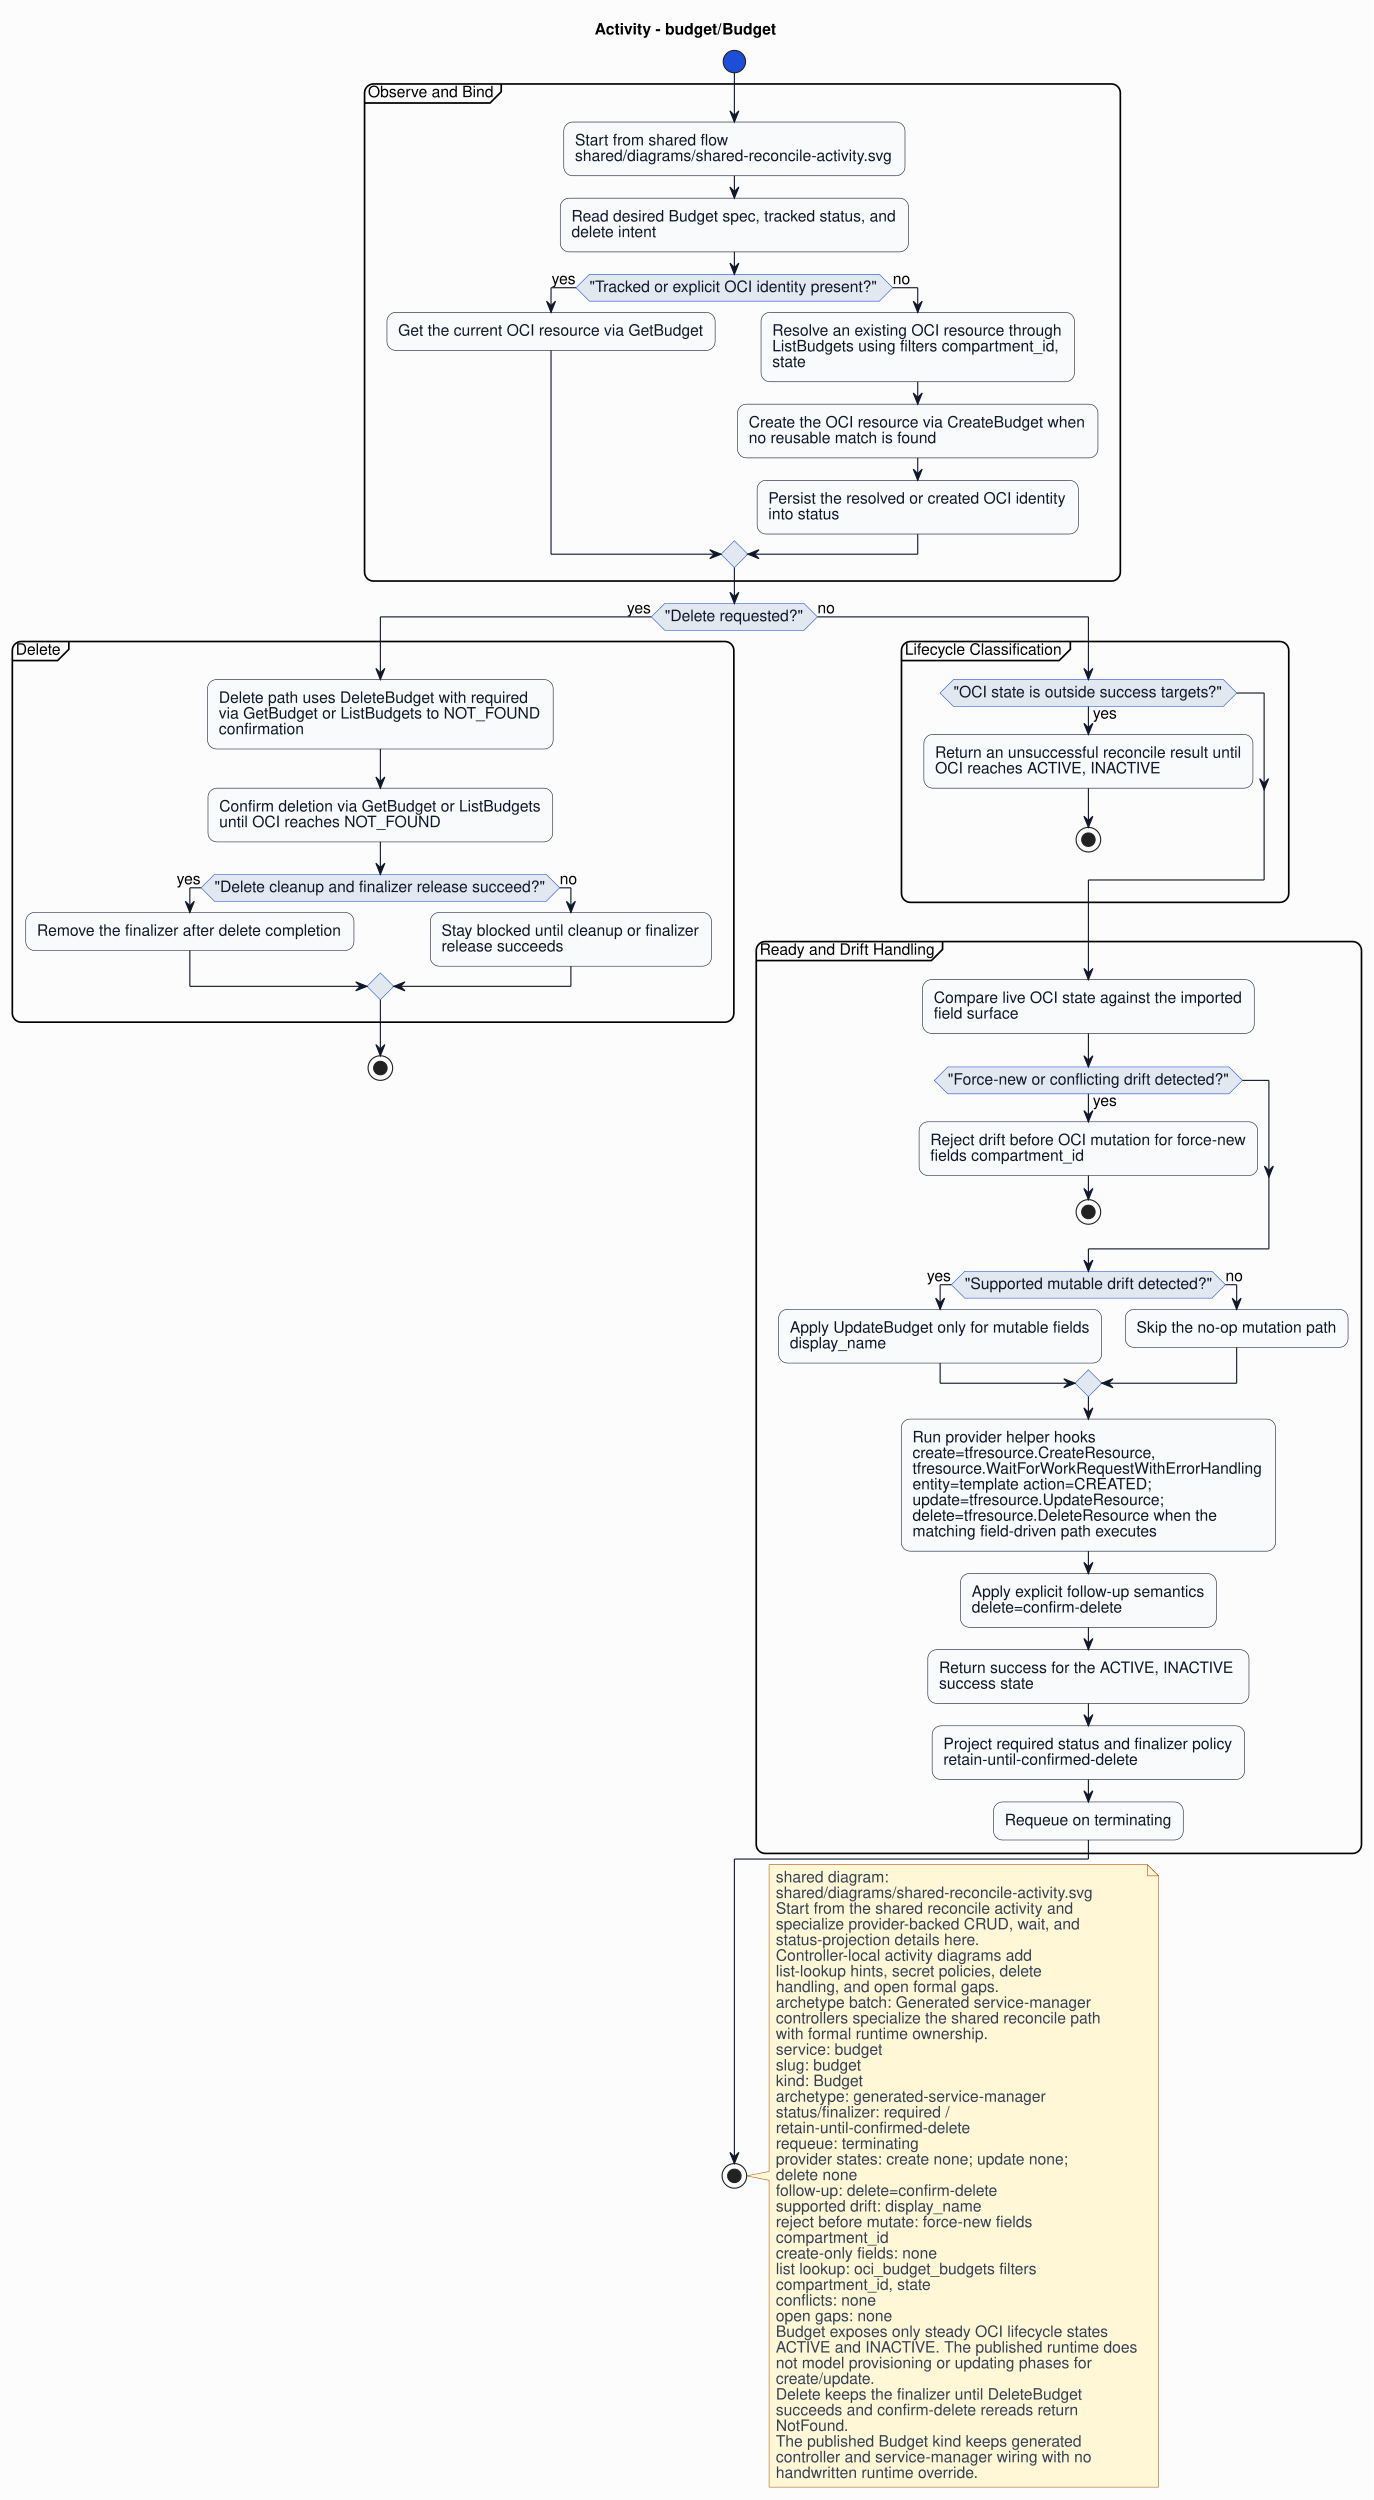
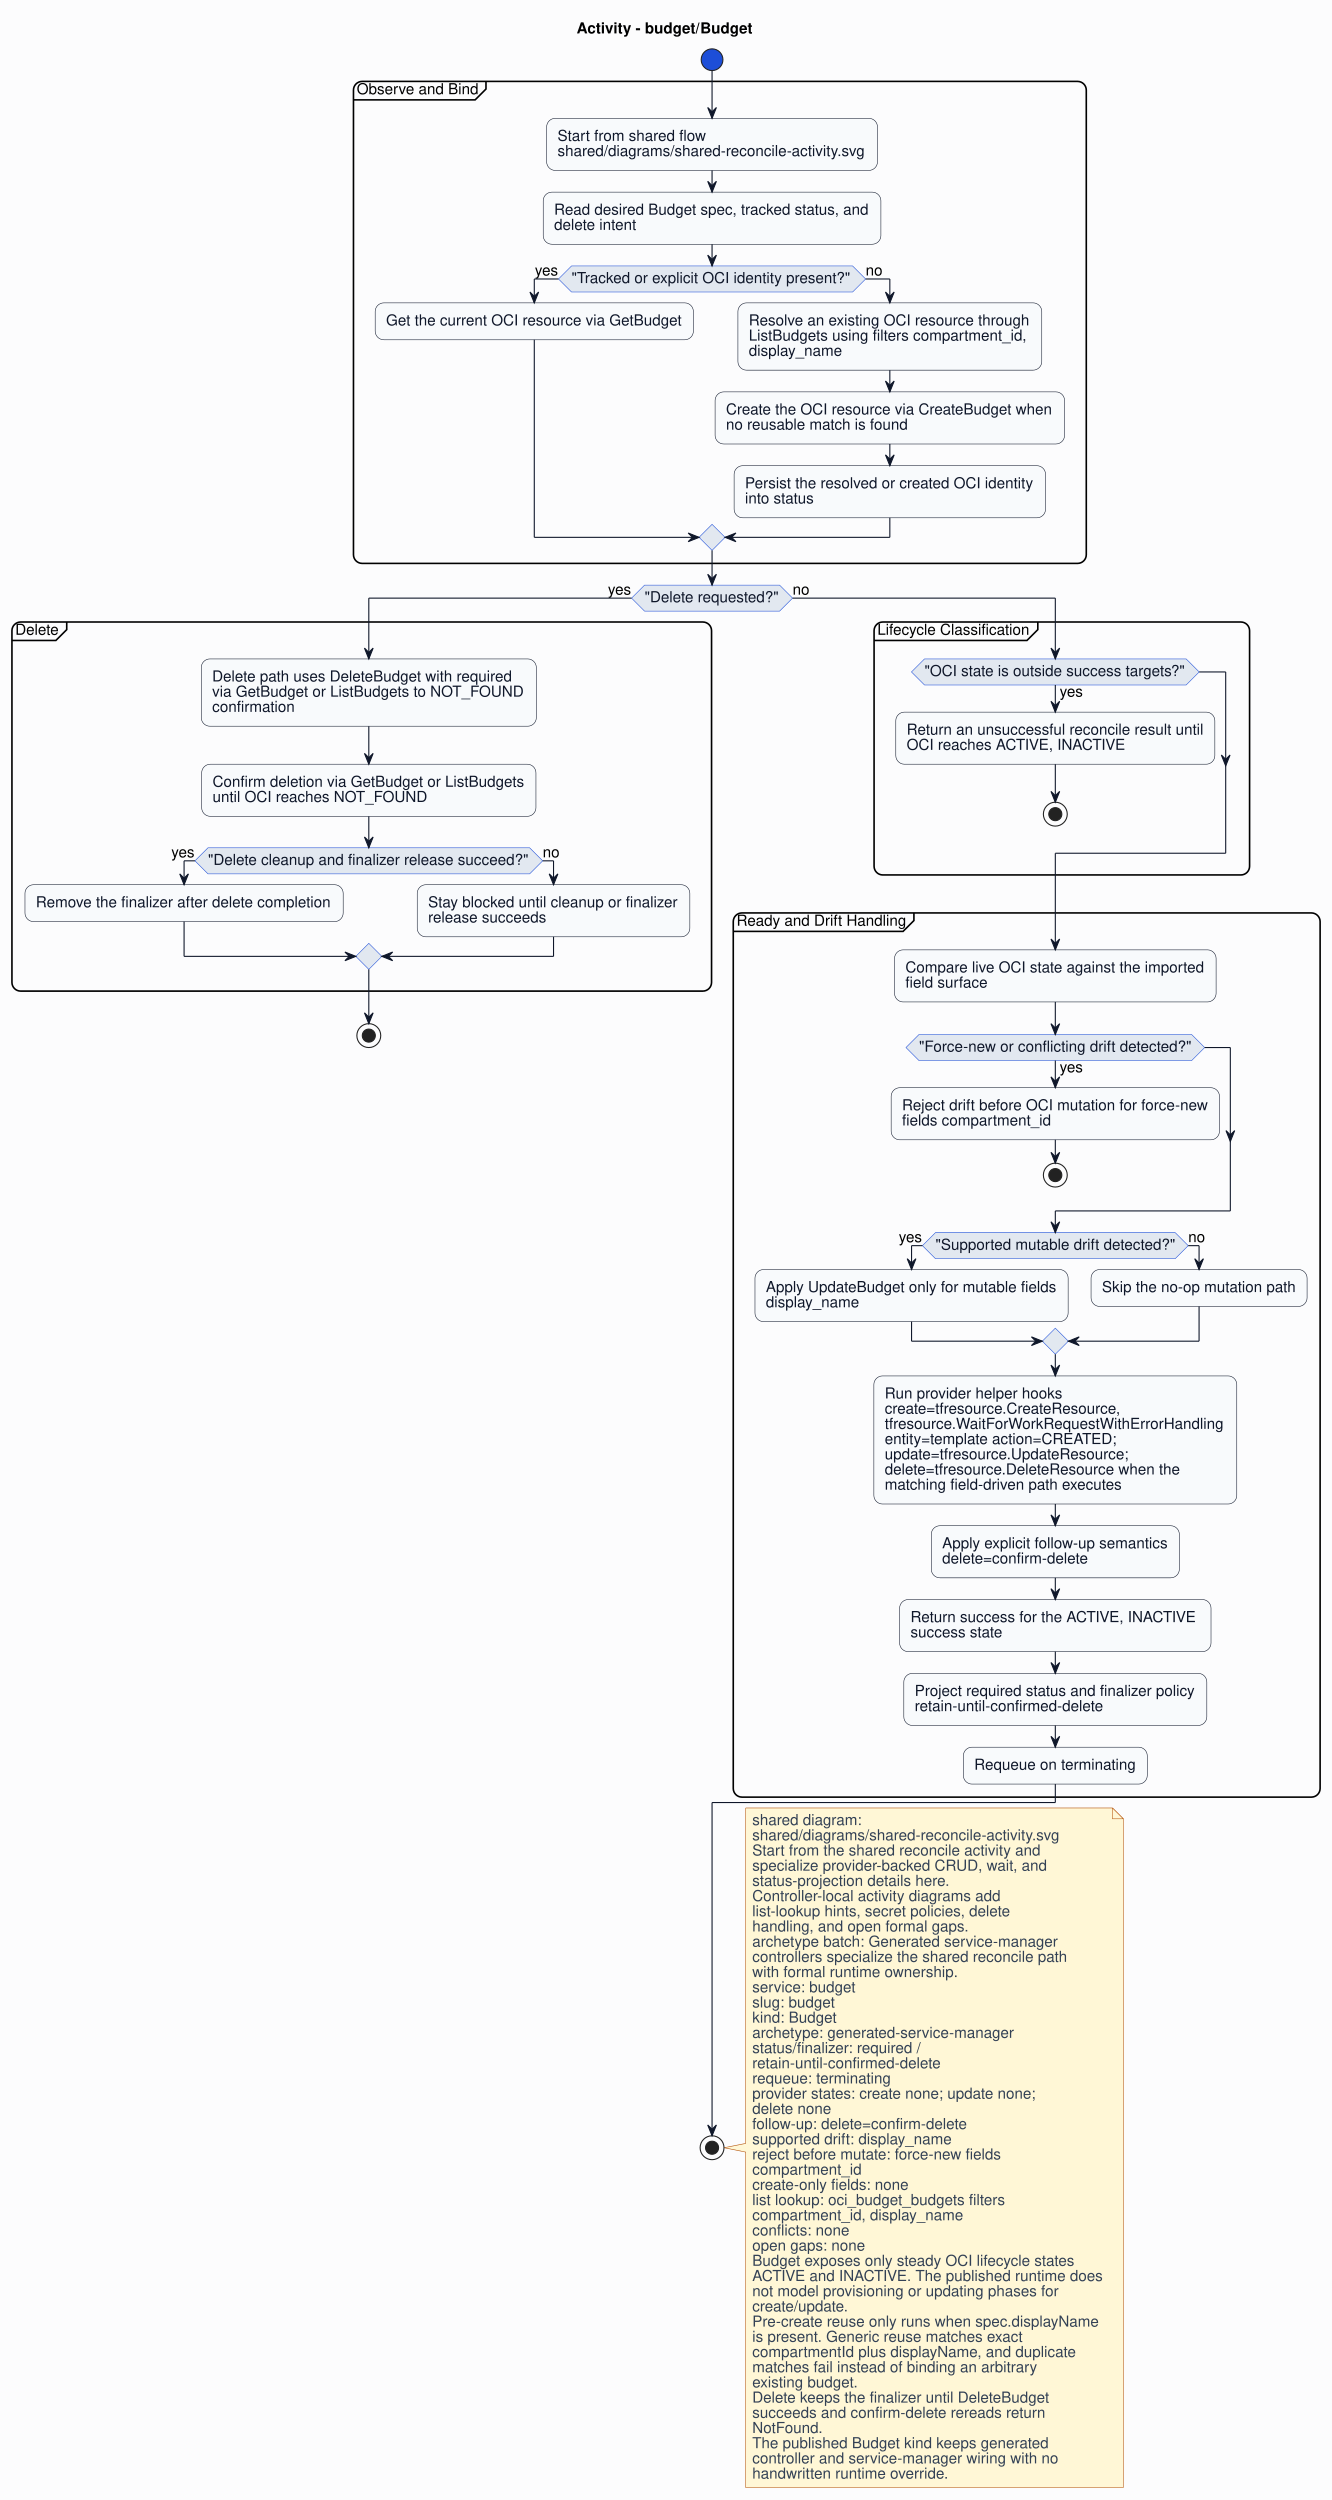
- <svg xmlns="http://www.w3.org/2000/svg" contentStyleType="text/css" data-diagram-type="ACTIVITY" height="2233px" preserveAspectRatio="none" style="width:1227px;height:2233px;background:#FCFCFD;" version="1.1" viewBox="0 0 1227 2233" width="1227px" zoomAndPan="magnify">
+ <svg xmlns="http://www.w3.org/2000/svg" contentStyleType="text/css" data-diagram-type="ACTIVITY" height="2303px" preserveAspectRatio="none" style="width:1227px;height:2303px;background:#FCFCFD;" version="1.1" viewBox="0 0 1227 2303" width="1227px" zoomAndPan="magnify">
  <defs />
  <g>
-     <rect fill="#FCFCFD" height="2233" style="stroke:none;stroke-width:1;" width="1227" x="0" y="0" />
+     <rect fill="#FCFCFD" height="2303" style="stroke:none;stroke-width:1;" width="1227" x="0" y="0" />
    <g class="title" data-source-line="10">
      <text fill="#000000" font-family="Helvetica" font-size="14" font-weight="bold" lengthAdjust="spacing" textLength="161.773" x="531.158" y="30.78">Activity - budget/Budget</text>
    </g>
    <ellipse cx="655.95" cy="55" fill="#1D4ED8" rx="10" ry="10" style="stroke:#222222;stroke-width:1;" />
    <rect fill="none" height="444" rx="8" ry="8" style="stroke:#000000;stroke-width:1.5;" width="675.066" x="325.619" y="75" />
    <path d="M447.687,75 L447.687,82 L437.687,92 L325.619,92" fill="none" style="stroke:#000000;stroke-width:1.5;" />
    <text fill="#000000" font-family="Helvetica" font-size="14" lengthAdjust="spacing" textLength="112.068" x="328.619" y="86.78">Observe and Bind</text>
    <rect fill="#F8FAFC" height="48" rx="8" ry="8" style="stroke:#0F172A;stroke-width:0.5;" width="304.785" x="503.558" y="109" />
    <text fill="#0F172A" font-family="Helvetica" font-size="14" lengthAdjust="spacing" textLength="136.938" x="513.558" y="129.78">Start from shared flow</text>
    <text fill="#0F172A" font-family="Helvetica" font-size="14" lengthAdjust="spacing" textLength="284.785" x="513.558" y="143.78">shared/diagrams/shared-reconcile-activity.svg</text>
    <rect fill="#F8FAFC" height="48" rx="8" ry="8" style="stroke:#0F172A;stroke-width:0.5;" width="311.067" x="500.417" y="177" />
    <text fill="#0F172A" font-family="Helvetica" font-size="14" lengthAdjust="spacing" textLength="291.067" x="510.417" y="197.78">Read desired Budget spec, tracked status, and</text>
    <text fill="#0F172A" font-family="Helvetica" font-size="14" lengthAdjust="spacing" textLength="76.282" x="510.417" y="211.78">delete intent</text>
    <polygon fill="#E2E8F0" points="526.485,245,785.416,245,797.416,257,785.416,269,526.485,269,514.485,257,526.485,245" style="stroke:#1D4ED8;stroke-width:0.5;" />
    <text fill="#0F172A" font-family="Helvetica" font-size="14" lengthAdjust="spacing" textLength="258.932" x="526.485" y="260.78">"Tracked or explicit OCI identity present?"</text>
    <text fill="#000000" font-family="Helvetica" font-size="14" lengthAdjust="spacing" textLength="21.786" x="492.699" y="253.78">yes</text>
    <text fill="#000000" font-family="Helvetica" font-size="14" lengthAdjust="spacing" textLength="15.572" x="797.416" y="253.78">no</text>
    <rect fill="#F8FAFC" height="34" rx="8" ry="8" style="stroke:#0F172A;stroke-width:0.5;" width="293.13" x="345.619" y="279" />
    <text fill="#0F172A" font-family="Helvetica" font-size="14" lengthAdjust="spacing" textLength="273.13" x="355.619" y="299.78">Get the current OCI resource via GetBudget</text>
    <rect fill="#F8FAFC" height="62" rx="8" ry="8" style="stroke:#0F172A;stroke-width:0.5;" width="279.909" x="679.763" y="279" />
    <text fill="#0F172A" font-family="Helvetica" font-size="14" lengthAdjust="spacing" textLength="259.909" x="689.763" y="299.78">Resolve an existing OCI resource through</text>
    <text fill="#0F172A" font-family="Helvetica" font-size="14" lengthAdjust="spacing" textLength="256.013" x="689.763" y="313.78">ListBudgets using filters compartment_id,</text>
-     <text fill="#0F172A" font-family="Helvetica" font-size="14" lengthAdjust="spacing" textLength="30.352" x="689.763" y="327.78">state</text>
+     <text fill="#0F172A" font-family="Helvetica" font-size="14" lengthAdjust="spacing" textLength="86.386" x="689.763" y="327.78">display_name</text>
    <rect fill="#F8FAFC" height="48" rx="8" ry="8" style="stroke:#0F172A;stroke-width:0.5;" width="321.937" x="658.749" y="361" />
    <text fill="#0F172A" font-family="Helvetica" font-size="14" lengthAdjust="spacing" textLength="301.937" x="668.749" y="381.78">Create the OCI resource via CreateBudget when</text>
    <text fill="#0F172A" font-family="Helvetica" font-size="14" lengthAdjust="spacing" textLength="168.102" x="668.749" y="395.78">no reusable match is found</text>
    <rect fill="#F8FAFC" height="48" rx="8" ry="8" style="stroke:#0F172A;stroke-width:0.5;" width="286.896" x="676.269" y="429" />
    <text fill="#0F172A" font-family="Helvetica" font-size="14" lengthAdjust="spacing" textLength="266.896" x="686.269" y="449.78">Persist the resolved or created OCI identity</text>
    <text fill="#0F172A" font-family="Helvetica" font-size="14" lengthAdjust="spacing" textLength="63.813" x="686.269" y="463.78">into status</text>
    <polygon fill="#E2E8F0" points="655.95,483,667.95,495,655.95,507,643.95,495,655.95,483" style="stroke:#1D4ED8;stroke-width:0.5;" />
    <polygon fill="#E2E8F0" points="593.774,539,718.127,539,730.127,551,718.127,563,593.774,563,581.774,551,593.774,539" style="stroke:#1D4ED8;stroke-width:0.5;" />
    <text fill="#0F172A" font-family="Helvetica" font-size="14" lengthAdjust="spacing" textLength="124.353" x="593.774" y="554.78">"Delete requested?"</text>
    <text fill="#000000" font-family="Helvetica" font-size="14" lengthAdjust="spacing" textLength="21.786" x="559.988" y="547.78">yes</text>
    <text fill="#000000" font-family="Helvetica" font-size="14" lengthAdjust="spacing" textLength="15.572" x="730.127" y="547.78">no</text>
    <rect fill="none" height="340" rx="8" ry="8" style="stroke:#000000;stroke-width:1.5;" width="644.481" x="11" y="573" />
    <path d="M61.469,573 L61.469,580 L51.469,590 L11,590" fill="none" style="stroke:#000000;stroke-width:1.5;" />
    <text fill="#000000" font-family="Helvetica" font-size="14" lengthAdjust="spacing" textLength="40.469" x="14" y="584.78">Delete</text>
    <rect fill="#F8FAFC" height="62" rx="8" ry="8" style="stroke:#0F172A;stroke-width:0.5;" width="308.675" x="185.407" y="607" />
    <text fill="#0F172A" font-family="Helvetica" font-size="14" lengthAdjust="spacing" textLength="277.84" x="195.407" y="627.78">Delete path uses DeleteBudget with required</text>
    <text fill="#0F172A" font-family="Helvetica" font-size="14" lengthAdjust="spacing" textLength="288.675" x="195.407" y="641.78">via GetBudget or ListBudgets to NOT_FOUND</text>
    <text fill="#0F172A" font-family="Helvetica" font-size="14" lengthAdjust="spacing" textLength="76.255" x="195.407" y="655.78">confirmation</text>
    <rect fill="#F8FAFC" height="48" rx="8" ry="8" style="stroke:#0F172A;stroke-width:0.5;" width="307.937" x="185.776" y="704" />
    <text fill="#0F172A" font-family="Helvetica" font-size="14" lengthAdjust="spacing" textLength="287.937" x="195.776" y="724.78">Confirm deletion via GetBudget or ListBudgets</text>
    <text fill="#0F172A" font-family="Helvetica" font-size="14" lengthAdjust="spacing" textLength="199.158" x="195.776" y="738.78">until OCI reaches NOT_FOUND</text>
    <polygon fill="#E2E8F0" points="191.572,781,487.916,781,499.916,793,487.916,805,191.572,805,179.572,793,191.572,781" style="stroke:#1D4ED8;stroke-width:0.5;" />
    <text fill="#0F172A" font-family="Helvetica" font-size="14" lengthAdjust="spacing" textLength="296.345" x="191.572" y="796.78">"Delete cleanup and finalizer release succeed?"</text>
    <text fill="#000000" font-family="Helvetica" font-size="14" lengthAdjust="spacing" textLength="21.786" x="157.786" y="789.78">yes</text>
    <text fill="#000000" font-family="Helvetica" font-size="14" lengthAdjust="spacing" textLength="15.572" x="499.916" y="789.78">no</text>
    <rect fill="#F8FAFC" height="34" rx="8" ry="8" style="stroke:#0F172A;stroke-width:0.5;" width="293.144" x="23" y="815" />
    <text fill="#0F172A" font-family="Helvetica" font-size="14" lengthAdjust="spacing" textLength="273.144" x="33" y="835.78">Remove the finalizer after delete completion</text>
    <rect fill="#F8FAFC" height="48" rx="8" ry="8" style="stroke:#0F172A;stroke-width:0.5;" width="251.13" x="384.352" y="815" />
    <text fill="#0F172A" font-family="Helvetica" font-size="14" lengthAdjust="spacing" textLength="231.13" x="394.352" y="835.78">Stay blocked until cleanup or finalizer</text>
    <text fill="#0F172A" font-family="Helvetica" font-size="14" lengthAdjust="spacing" textLength="108.951" x="394.352" y="849.78">release succeeds</text>
    <polygon fill="#E2E8F0" points="339.744,869,351.744,881,339.744,893,327.744,881,339.744,869" style="stroke:#1D4ED8;stroke-width:0.5;" />
    <ellipse cx="339.744" cy="954" fill="none" rx="11" ry="11" style="stroke:#222222;stroke-width:1;" />
    <ellipse cx="339.744" cy="954" fill="#222222" rx="6" ry="6" style="stroke:#222222;stroke-width:1;" />
    <rect fill="none" height="233" rx="8" ry="8" style="stroke:#000000;stroke-width:1.5;" width="345.916" x="805.199" y="573" />
    <path d="M956.033,573 L956.033,580 L946.033,590 L805.199,590" fill="none" style="stroke:#000000;stroke-width:1.5;" />
    <text fill="#000000" font-family="Helvetica" font-size="14" lengthAdjust="spacing" textLength="140.834" x="808.199" y="584.78">Lifecycle Classification</text>
    <rect fill="#F8FAFC" height="48" rx="8" ry="8" style="stroke:#0F172A;stroke-width:0.5;" width="293.916" x="825.199" y="656" />
    <text fill="#0F172A" font-family="Helvetica" font-size="14" lengthAdjust="spacing" textLength="273.916" x="835.199" y="676.78">Return an unsuccessful reconcile result until</text>
    <text fill="#0F172A" font-family="Helvetica" font-size="14" lengthAdjust="spacing" textLength="205.386" x="835.199" y="690.78">OCI reaches ACTIVE, INACTIVE</text>
    <ellipse cx="972.157" cy="750" fill="none" rx="11" ry="11" style="stroke:#222222;stroke-width:1;" />
    <ellipse cx="972.157" cy="750" fill="#222222" rx="6" ry="6" style="stroke:#222222;stroke-width:1;" />
    <polygon fill="#E2E8F0" points="851.636,607,1092.678,607,1104.678,619,1092.678,631,851.636,631,839.636,619,851.636,607" style="stroke:#1D4ED8;stroke-width:0.5;" />
    <text fill="#000000" font-family="Helvetica" font-size="14" lengthAdjust="spacing" textLength="21.786" x="976.157" y="641.78">yes</text>
    <text fill="#0F172A" font-family="Helvetica" font-size="14" lengthAdjust="spacing" textLength="241.042" x="851.636" y="622.78">"OCI state is outside success targets?"</text>
    <rect fill="none" height="814.5" rx="8" ry="8" style="stroke:#000000;stroke-width:1.5;" width="540.606" x="675.481" y="841" />
    <path d="M841.901,841 L841.901,848 L831.901,858 L675.481,858" fill="none" style="stroke:#000000;stroke-width:1.5;" />
    <text fill="#000000" font-family="Helvetica" font-size="14" lengthAdjust="spacing" textLength="156.42" x="678.481" y="852.78">Ready and Drift Handling</text>
    <rect fill="#F8FAFC" height="48" rx="8" ry="8" style="stroke:#0F172A;stroke-width:0.5;" width="296.24" x="824.037" y="875" />
    <text fill="#0F172A" font-family="Helvetica" font-size="14" lengthAdjust="spacing" textLength="276.24" x="834.037" y="895.78">Compare live OCI state against the imported</text>
    <text fill="#0F172A" font-family="Helvetica" font-size="14" lengthAdjust="spacing" textLength="75.482" x="834.037" y="909.78">field surface</text>
    <rect fill="#F8FAFC" height="48" rx="8" ry="8" style="stroke:#0F172A;stroke-width:0.5;" width="302.447" x="820.933" y="1002" />
    <text fill="#0F172A" font-family="Helvetica" font-size="14" lengthAdjust="spacing" textLength="282.447" x="830.933" y="1022.78">Reject drift before OCI mutation for force-new</text>
    <text fill="#0F172A" font-family="Helvetica" font-size="14" lengthAdjust="spacing" textLength="136.951" x="830.933" y="1036.78">fields compartment_id</text>
    <ellipse cx="972.157" cy="1082.5" fill="none" rx="11" ry="11" style="stroke:#222222;stroke-width:1;" />
    <ellipse cx="972.157" cy="1082.5" fill="#222222" rx="6" ry="6" style="stroke:#222222;stroke-width:1;" />
    <polygon fill="#E2E8F0" points="846.574,953,1097.74,953,1109.74,965,1097.74,977,846.574,977,834.574,965,846.574,953" style="stroke:#1D4ED8;stroke-width:0.5;" />
    <text fill="#000000" font-family="Helvetica" font-size="14" lengthAdjust="spacing" textLength="21.786" x="976.157" y="987.78">yes</text>
    <text fill="#0F172A" font-family="Helvetica" font-size="14" lengthAdjust="spacing" textLength="251.166" x="846.574" y="968.78">"Force-new or conflicting drift detected?"</text>
    <polygon fill="#E2E8F0" points="861.729,1135.5,1082.584,1135.5,1094.584,1147.5,1082.584,1159.5,861.729,1159.5,849.729,1147.5,861.729,1135.5" style="stroke:#1D4ED8;stroke-width:0.5;" />
    <text fill="#0F172A" font-family="Helvetica" font-size="14" lengthAdjust="spacing" textLength="220.856" x="861.729" y="1151.28">"Supported mutable drift detected?"</text>
    <text fill="#000000" font-family="Helvetica" font-size="14" lengthAdjust="spacing" textLength="21.786" x="827.943" y="1144.28">yes</text>
    <text fill="#000000" font-family="Helvetica" font-size="14" lengthAdjust="spacing" textLength="15.572" x="1094.584" y="1144.28">no</text>
    <rect fill="#F8FAFC" height="48" rx="8" ry="8" style="stroke:#0F172A;stroke-width:0.5;" width="288.495" x="695.481" y="1169.5" />
    <text fill="#0F172A" font-family="Helvetica" font-size="14" lengthAdjust="spacing" textLength="268.495" x="705.481" y="1190.28">Apply UpdateBudget only for mutable fields</text>
    <text fill="#0F172A" font-family="Helvetica" font-size="14" lengthAdjust="spacing" textLength="86.386" x="705.481" y="1204.28">display_name</text>
    <rect fill="#F8FAFC" height="34" rx="8" ry="8" style="stroke:#0F172A;stroke-width:0.5;" width="199.006" x="1005.082" y="1169.5" />
    <text fill="#0F172A" font-family="Helvetica" font-size="14" lengthAdjust="spacing" textLength="179.006" x="1015.082" y="1190.28">Skip the no-op mutation path</text>
    <polygon fill="#E2E8F0" points="972.157,1223.5,984.157,1235.5,972.157,1247.5,960.157,1235.5,972.157,1223.5" style="stroke:#1D4ED8;stroke-width:0.5;" />
    <rect fill="#F8FAFC" height="118" rx="8" ry="8" style="stroke:#0F172A;stroke-width:0.5;" width="334.316" x="804.999" y="1267.5" />
    <text fill="#0F172A" font-family="Helvetica" font-size="14" lengthAdjust="spacing" textLength="164.206" x="814.999" y="1288.28">Run provider helper hooks</text>
    <text fill="#0F172A" font-family="Helvetica" font-size="14" lengthAdjust="spacing" textLength="219.051" x="814.999" y="1302.28">create=tfresource.CreateResource,</text>
    <text fill="#0F172A" font-family="Helvetica" font-size="14" lengthAdjust="spacing" textLength="314.316" x="814.999" y="1316.28">tfresource.WaitForWorkRequestWithErrorHandling</text>
    <text fill="#0F172A" font-family="Helvetica" font-size="14" lengthAdjust="spacing" textLength="215.544" x="814.999" y="1330.28">entity=template action=CREATED;</text>
    <text fill="#0F172A" font-family="Helvetica" font-size="14" lengthAdjust="spacing" textLength="226.085" x="814.999" y="1344.28">update=tfresource.UpdateResource;</text>
    <text fill="#0F172A" font-family="Helvetica" font-size="14" lengthAdjust="spacing" textLength="273.554" x="814.999" y="1358.28">delete=tfresource.DeleteResource when the</text>
    <text fill="#0F172A" font-family="Helvetica" font-size="14" lengthAdjust="spacing" textLength="220.233" x="814.999" y="1372.28">matching field-driven path executes</text>
    <rect fill="#F8FAFC" height="48" rx="8" ry="8" style="stroke:#0F172A;stroke-width:0.5;" width="228.53" x="857.892" y="1405.5" />
    <text fill="#0F172A" font-family="Helvetica" font-size="14" lengthAdjust="spacing" textLength="208.53" x="867.892" y="1426.28">Apply explicit follow-up semantics</text>
    <text fill="#0F172A" font-family="Helvetica" font-size="14" lengthAdjust="spacing" textLength="135.023" x="867.892" y="1440.28">delete=confirm-delete</text>
    <rect fill="#F8FAFC" height="48" rx="8" ry="8" style="stroke:#0F172A;stroke-width:0.5;" width="286.861" x="828.726" y="1473.5" />
    <text fill="#0F172A" font-family="Helvetica" font-size="14" lengthAdjust="spacing" textLength="266.861" x="838.726" y="1494.28">Return success for the ACTIVE, INACTIVE</text>
    <text fill="#0F172A" font-family="Helvetica" font-size="14" lengthAdjust="spacing" textLength="84.814" x="838.726" y="1508.28">success state</text>
    <rect fill="#F8FAFC" height="48" rx="8" ry="8" style="stroke:#0F172A;stroke-width:0.5;" width="279.13" x="832.592" y="1541.5" />
    <text fill="#0F172A" font-family="Helvetica" font-size="14" lengthAdjust="spacing" textLength="259.13" x="842.592" y="1562.28">Project required status and finalizer policy</text>
    <text fill="#0F172A" font-family="Helvetica" font-size="14" lengthAdjust="spacing" textLength="174.303" x="842.592" y="1576.28">retain-until-confirmed-delete</text>
    <rect fill="#F8FAFC" height="34" rx="8" ry="8" style="stroke:#0F172A;stroke-width:0.5;" width="169.434" x="887.44" y="1609.5" />
    <text fill="#0F172A" font-family="Helvetica" font-size="14" lengthAdjust="spacing" textLength="149.434" x="897.44" y="1630.28">Requeue on terminating</text>
-     <path d="M686.95,1665.5 L686.95,1939.5 L666.95,1943.5 L686.95,1947.5 L686.95,2221.5 A0,0 0 0 0 686.95,2221.5 L1034.77,2221.5 A0,0 0 0 0 1034.77,2221.5 L1034.77,1675.5 L1024.77,1665.5 L686.95,1665.5 A0,0 0 0 0 686.95,1665.5" fill="#FFF7D6" style="stroke:#B45309;stroke-width:0.5;" />
+     <path d="M686.95,1665.5 L686.95,1974.5 L666.95,1978.5 L686.95,1982.5 L686.95,2291.5 A0,0 0 0 0 686.95,2291.5 L1034.77,2291.5 A0,0 0 0 0 1034.77,2291.5 L1034.77,1675.5 L1024.77,1665.5 L686.95,1665.5 A0,0 0 0 0 686.95,1665.5" fill="#FFF7D6" style="stroke:#B45309;stroke-width:0.5;" />
    <path d="M1024.77,1665.5 L1024.77,1675.5 L1034.77,1675.5 L1024.77,1665.5" fill="#FFF7D6" style="stroke:#B45309;stroke-width:0.5;" />
    <text fill="#334155" font-family="Helvetica" font-size="14" lengthAdjust="spacing" textLength="101.165" x="692.95" y="1681.28">shared diagram:</text>
    <text fill="#334155" font-family="Helvetica" font-size="14" lengthAdjust="spacing" textLength="284.785" x="692.95" y="1695.28">shared/diagrams/shared-reconcile-activity.svg</text>
    <text fill="#334155" font-family="Helvetica" font-size="14" lengthAdjust="spacing" textLength="265.344" x="692.95" y="1709.28">Start from the shared reconcile activity and</text>
    <text fill="#334155" font-family="Helvetica" font-size="14" lengthAdjust="spacing" textLength="273.896" x="692.95" y="1723.28">specialize provider-backed CRUD, wait, and</text>
    <text fill="#334155" font-family="Helvetica" font-size="14" lengthAdjust="spacing" textLength="182.875" x="692.95" y="1737.28">status-projection details here.</text>
    <text fill="#334155" font-family="Helvetica" font-size="14" lengthAdjust="spacing" textLength="229.537" x="692.95" y="1751.28">Controller-local activity diagrams add</text>
    <text fill="#334155" font-family="Helvetica" font-size="14" lengthAdjust="spacing" textLength="238.895" x="692.95" y="1765.28">list-lookup hints, secret policies, delete</text>
    <text fill="#334155" font-family="Helvetica" font-size="14" lengthAdjust="spacing" textLength="200.033" x="692.95" y="1779.28">handling, and open formal gaps.</text>
    <text fill="#334155" font-family="Helvetica" font-size="14" lengthAdjust="spacing" textLength="281.709" x="692.95" y="1793.28">archetype batch: Generated service-manager</text>
    <text fill="#334155" font-family="Helvetica" font-size="14" lengthAdjust="spacing" textLength="291.047" x="692.95" y="1807.28">controllers specialize the shared reconcile path</text>
    <text fill="#334155" font-family="Helvetica" font-size="14" lengthAdjust="spacing" textLength="189.848" x="692.95" y="1821.28">with formal runtime ownership.</text>
    <text fill="#334155" font-family="Helvetica" font-size="14" lengthAdjust="spacing" textLength="94.944" x="692.95" y="1835.28">service: budget</text>
    <text fill="#334155" font-family="Helvetica" font-size="14" lengthAdjust="spacing" textLength="76.282" x="692.95" y="1849.28">slug: budget</text>
    <text fill="#334155" font-family="Helvetica" font-size="14" lengthAdjust="spacing" textLength="77.834" x="692.95" y="1863.28">kind: Budget</text>
    <text fill="#334155" font-family="Helvetica" font-size="14" lengthAdjust="spacing" textLength="241.24" x="692.95" y="1877.28">archetype: generated-service-manager</text>
    <text fill="#334155" font-family="Helvetica" font-size="14" lengthAdjust="spacing" textLength="156.406" x="692.95" y="1891.28">status/finalizer: required /</text>
    <text fill="#334155" font-family="Helvetica" font-size="14" lengthAdjust="spacing" textLength="174.303" x="692.95" y="1905.28">retain-until-confirmed-delete</text>
    <text fill="#334155" font-family="Helvetica" font-size="14" lengthAdjust="spacing" textLength="128.413" x="692.95" y="1919.28">requeue: terminating</text>
    <text fill="#334155" font-family="Helvetica" font-size="14" lengthAdjust="spacing" textLength="263.067" x="692.95" y="1933.28">provider states: create none; update none;</text>
    <text fill="#334155" font-family="Helvetica" font-size="14" lengthAdjust="spacing" textLength="73.179" x="692.95" y="1947.28">delete none</text>
    <text fill="#334155" font-family="Helvetica" font-size="14" lengthAdjust="spacing" textLength="198.83" x="692.95" y="1961.28">follow-up: delete=confirm-delete</text>
    <text fill="#334155" font-family="Helvetica" font-size="14" lengthAdjust="spacing" textLength="183.661" x="692.95" y="1975.28">supported drift: display_name</text>
    <text fill="#334155" font-family="Helvetica" font-size="14" lengthAdjust="spacing" textLength="230.33" x="692.95" y="1989.28">reject before mutate: force-new fields</text>
    <text fill="#334155" font-family="Helvetica" font-size="14" lengthAdjust="spacing" textLength="100.379" x="692.95" y="2003.28">compartment_id</text>
    <text fill="#334155" font-family="Helvetica" font-size="14" lengthAdjust="spacing" textLength="144.751" x="692.95" y="2017.28">create-only fields: none</text>
    <text fill="#334155" font-family="Helvetica" font-size="14" lengthAdjust="spacing" textLength="233.481" x="692.95" y="2031.28">list lookup: oci_budget_budgets filters</text>
-     <text fill="#334155" font-family="Helvetica" font-size="14" lengthAdjust="spacing" textLength="138.51" x="692.95" y="2045.28">compartment_id, state</text>
+     <text fill="#334155" font-family="Helvetica" font-size="14" lengthAdjust="spacing" textLength="194.544" x="692.95" y="2045.28">compartment_id, display_name</text>
    <text fill="#334155" font-family="Helvetica" font-size="14" lengthAdjust="spacing" textLength="89.496" x="692.95" y="2059.28">conflicts: none</text>
    <text fill="#334155" font-family="Helvetica" font-size="14" lengthAdjust="spacing" textLength="104.316" x="692.95" y="2073.28">open gaps: none</text>
    <text fill="#334155" font-family="Helvetica" font-size="14" lengthAdjust="spacing" textLength="298.819" x="692.95" y="2087.28">Budget exposes only steady OCI lifecycle states</text>
    <text fill="#334155" font-family="Helvetica" font-size="14" lengthAdjust="spacing" textLength="326.819" x="692.95" y="2101.28">ACTIVE and INACTIVE. The published runtime does</text>
    <text fill="#334155" font-family="Helvetica" font-size="14" lengthAdjust="spacing" textLength="283.288" x="692.95" y="2115.28">not model provisioning or updating phases for</text>
    <text fill="#334155" font-family="Helvetica" font-size="14" lengthAdjust="spacing" textLength="89.51" x="692.95" y="2129.28">create/update.</text>
-     <text fill="#334155" font-family="Helvetica" font-size="14" lengthAdjust="spacing" textLength="275.502" x="692.95" y="2143.28">Delete keeps the finalizer until DeleteBudget</text>
-     <text fill="#334155" font-family="Helvetica" font-size="14" lengthAdjust="spacing" textLength="270.806" x="692.95" y="2157.28">succeeds and confirm-delete rereads return</text>
-     <text fill="#334155" font-family="Helvetica" font-size="14" lengthAdjust="spacing" textLength="65.372" x="692.95" y="2171.28">NotFound.</text>
-     <text fill="#334155" font-family="Helvetica" font-size="14" lengthAdjust="spacing" textLength="273.978" x="692.95" y="2185.28">The published Budget kind keeps generated</text>
-     <text fill="#334155" font-family="Helvetica" font-size="14" lengthAdjust="spacing" textLength="281.682" x="692.95" y="2199.28">controller and service-manager wiring with no</text>
-     <text fill="#334155" font-family="Helvetica" font-size="14" lengthAdjust="spacing" textLength="181.31" x="692.95" y="2213.28">handwritten runtime override.</text>
-     <ellipse cx="655.95" cy="1943.5" fill="none" rx="11" ry="11" style="stroke:#222222;stroke-width:1;" />
-     <ellipse cx="655.95" cy="1943.5" fill="#222222" rx="6" ry="6" style="stroke:#222222;stroke-width:1;" />
+     <text fill="#334155" font-family="Helvetica" font-size="14" lengthAdjust="spacing" textLength="320.599" x="692.95" y="2143.28">Pre-create reuse only runs when spec.displayName</text>
+     <text fill="#334155" font-family="Helvetica" font-size="14" lengthAdjust="spacing" textLength="250.558" x="692.95" y="2157.28">is present. Generic reuse matches exact</text>
+     <text fill="#334155" font-family="Helvetica" font-size="14" lengthAdjust="spacing" textLength="298.826" x="692.95" y="2171.28">compartmentId plus displayName, and duplicate</text>
+     <text fill="#334155" font-family="Helvetica" font-size="14" lengthAdjust="spacing" textLength="263.033" x="692.95" y="2185.28">matches fail instead of binding an arbitrary</text>
+     <text fill="#334155" font-family="Helvetica" font-size="14" lengthAdjust="spacing" textLength="98.068" x="692.95" y="2199.28">existing budget.</text>
+     <text fill="#334155" font-family="Helvetica" font-size="14" lengthAdjust="spacing" textLength="275.502" x="692.95" y="2213.28">Delete keeps the finalizer until DeleteBudget</text>
+     <text fill="#334155" font-family="Helvetica" font-size="14" lengthAdjust="spacing" textLength="270.806" x="692.95" y="2227.28">succeeds and confirm-delete rereads return</text>
+     <text fill="#334155" font-family="Helvetica" font-size="14" lengthAdjust="spacing" textLength="65.372" x="692.95" y="2241.28">NotFound.</text>
+     <text fill="#334155" font-family="Helvetica" font-size="14" lengthAdjust="spacing" textLength="273.978" x="692.95" y="2255.28">The published Budget kind keeps generated</text>
+     <text fill="#334155" font-family="Helvetica" font-size="14" lengthAdjust="spacing" textLength="281.682" x="692.95" y="2269.28">controller and service-manager wiring with no</text>
+     <text fill="#334155" font-family="Helvetica" font-size="14" lengthAdjust="spacing" textLength="181.31" x="692.95" y="2283.28">handwritten runtime override.</text>
+     <ellipse cx="655.95" cy="1978.5" fill="none" rx="11" ry="11" style="stroke:#222222;stroke-width:1;" />
+     <ellipse cx="655.95" cy="1978.5" fill="#222222" rx="6" ry="6" style="stroke:#222222;stroke-width:1;" />
    <line style="stroke:#0F172A;stroke-width:1;" x1="655.95" x2="655.95" y1="157" y2="177" />
    <polygon fill="#0F172A" points="651.95,167,655.95,177,659.95,167,655.95,171" style="stroke:#0F172A;stroke-width:1;" />
    <line style="stroke:#0F172A;stroke-width:1;" x1="819.717" x2="819.717" y1="341" y2="361" />
    <polygon fill="#0F172A" points="815.717,351,819.717,361,823.717,351,819.717,355" style="stroke:#0F172A;stroke-width:1;" />
    <line style="stroke:#0F172A;stroke-width:1;" x1="819.717" x2="819.717" y1="409" y2="429" />
    <polygon fill="#0F172A" points="815.717,419,819.717,429,823.717,419,819.717,423" style="stroke:#0F172A;stroke-width:1;" />
    <line style="stroke:#0F172A;stroke-width:1;" x1="514.485" x2="492.184" y1="257" y2="257" />
    <line style="stroke:#0F172A;stroke-width:1;" x1="492.184" x2="492.184" y1="257" y2="279" />
    <polygon fill="#0F172A" points="488.184,269,492.184,279,496.184,269,492.184,273" style="stroke:#0F172A;stroke-width:1;" />
    <line style="stroke:#0F172A;stroke-width:1;" x1="797.416" x2="819.717" y1="257" y2="257" />
    <line style="stroke:#0F172A;stroke-width:1;" x1="819.717" x2="819.717" y1="257" y2="279" />
    <polygon fill="#0F172A" points="815.717,269,819.717,279,823.717,269,819.717,273" style="stroke:#0F172A;stroke-width:1;" />
    <line style="stroke:#0F172A;stroke-width:1;" x1="492.184" x2="492.184" y1="313" y2="495" />
    <line style="stroke:#0F172A;stroke-width:1;" x1="492.184" x2="643.95" y1="495" y2="495" />
    <polygon fill="#0F172A" points="633.95,491,643.95,495,633.95,499,637.95,495" style="stroke:#0F172A;stroke-width:1;" />
    <line style="stroke:#0F172A;stroke-width:1;" x1="819.717" x2="819.717" y1="477" y2="495" />
    <line style="stroke:#0F172A;stroke-width:1;" x1="819.717" x2="667.95" y1="495" y2="495" />
    <polygon fill="#0F172A" points="677.95,491,667.95,495,677.95,499,673.95,495" style="stroke:#0F172A;stroke-width:1;" />
    <line style="stroke:#0F172A;stroke-width:1;" x1="655.95" x2="655.95" y1="225" y2="245" />
    <polygon fill="#0F172A" points="651.95,235,655.95,245,659.95,235,655.95,239" style="stroke:#0F172A;stroke-width:1;" />
    <line style="stroke:#0F172A;stroke-width:1;" x1="655.95" x2="655.95" y1="65" y2="109" />
    <polygon fill="#0F172A" points="651.95,99,655.95,109,659.95,99,655.95,103" style="stroke:#0F172A;stroke-width:1;" />
    <line style="stroke:#0F172A;stroke-width:1;" x1="339.744" x2="339.744" y1="669" y2="704" />
    <polygon fill="#0F172A" points="335.744,694,339.744,704,343.744,694,339.744,698" style="stroke:#0F172A;stroke-width:1;" />
    <line style="stroke:#0F172A;stroke-width:1;" x1="179.572" x2="169.572" y1="793" y2="793" />
    <line style="stroke:#0F172A;stroke-width:1;" x1="169.572" x2="169.572" y1="793" y2="815" />
    <polygon fill="#0F172A" points="165.572,805,169.572,815,173.572,805,169.572,809" style="stroke:#0F172A;stroke-width:1;" />
    <line style="stroke:#0F172A;stroke-width:1;" x1="499.916" x2="509.916" y1="793" y2="793" />
    <line style="stroke:#0F172A;stroke-width:1;" x1="509.916" x2="509.916" y1="793" y2="815" />
    <polygon fill="#0F172A" points="505.916,805,509.916,815,513.917,805,509.916,809" style="stroke:#0F172A;stroke-width:1;" />
    <line style="stroke:#0F172A;stroke-width:1;" x1="169.572" x2="169.572" y1="849" y2="881" />
    <line style="stroke:#0F172A;stroke-width:1;" x1="169.572" x2="327.744" y1="881" y2="881" />
    <polygon fill="#0F172A" points="317.744,877,327.744,881,317.744,885,321.744,881" style="stroke:#0F172A;stroke-width:1;" />
    <line style="stroke:#0F172A;stroke-width:1;" x1="509.916" x2="509.916" y1="863" y2="881" />
    <line style="stroke:#0F172A;stroke-width:1;" x1="509.916" x2="351.744" y1="881" y2="881" />
    <polygon fill="#0F172A" points="361.744,877,351.744,881,361.744,885,357.744,881" style="stroke:#0F172A;stroke-width:1;" />
    <line style="stroke:#0F172A;stroke-width:1;" x1="339.744" x2="339.744" y1="752" y2="781" />
    <polygon fill="#0F172A" points="335.744,771,339.744,781,343.744,771,339.744,775" style="stroke:#0F172A;stroke-width:1;" />
    <line style="stroke:#0F172A;stroke-width:1;" x1="339.744" x2="339.744" y1="893" y2="943" />
    <polygon fill="#0F172A" points="335.744,933,339.744,943,343.744,933,339.744,937" style="stroke:#0F172A;stroke-width:1;" />
    <line style="stroke:#0F172A;stroke-width:1;" x1="972.157" x2="972.157" y1="704" y2="739" />
    <polygon fill="#0F172A" points="968.157,729,972.157,739,976.157,729,972.157,733" style="stroke:#0F172A;stroke-width:1;" />
    <line style="stroke:#0F172A;stroke-width:1;" x1="972.157" x2="972.157" y1="631" y2="656" />
    <polygon fill="#0F172A" points="968.157,646,972.157,656,976.157,646,972.157,650" style="stroke:#0F172A;stroke-width:1;" />
    <line style="stroke:#0F172A;stroke-width:1;" x1="1104.678" x2="1129.115" y1="619" y2="619" />
    <polygon fill="#0F172A" points="1125.115,695.5,1129.115,705.5,1133.115,695.5,1129.115,699.5" style="stroke:#0F172A;stroke-width:1;" />
    <line style="stroke:#0F172A;stroke-width:1;" x1="1129.115" x2="1129.115" y1="619" y2="786" />
    <line style="stroke:#0F172A;stroke-width:1;" x1="1129.115" x2="972.157" y1="786" y2="786" />
    <line style="stroke:#0F172A;stroke-width:1;" x1="972.157" x2="972.157" y1="786" y2="875" />
    <polygon fill="#0F172A" points="968.157,865,972.157,875,976.157,865,972.157,869" style="stroke:#0F172A;stroke-width:1;" />
    <line style="stroke:#0F172A;stroke-width:1;" x1="972.157" x2="972.157" y1="1050" y2="1071.5" />
    <polygon fill="#0F172A" points="968.157,1061.5,972.157,1071.5,976.157,1061.5,972.157,1065.5" style="stroke:#0F172A;stroke-width:1;" />
    <line style="stroke:#0F172A;stroke-width:1;" x1="972.157" x2="972.157" y1="977" y2="1002" />
    <polygon fill="#0F172A" points="968.157,992,972.157,1002,976.157,992,972.157,996" style="stroke:#0F172A;stroke-width:1;" />
    <line style="stroke:#0F172A;stroke-width:1;" x1="1109.74" x2="1133.38" y1="965" y2="965" />
    <polygon fill="#0F172A" points="1129.38,1041.5,1133.38,1051.5,1137.38,1041.5,1133.38,1045.5" style="stroke:#0F172A;stroke-width:1;" />
    <line style="stroke:#0F172A;stroke-width:1;" x1="1133.38" x2="1133.38" y1="965" y2="1115.5" />
    <line style="stroke:#0F172A;stroke-width:1;" x1="1133.38" x2="972.157" y1="1115.5" y2="1115.5" />
    <line style="stroke:#0F172A;stroke-width:1;" x1="972.157" x2="972.157" y1="1115.5" y2="1135.5" />
    <polygon fill="#0F172A" points="968.157,1125.5,972.157,1135.5,976.157,1125.5,972.157,1129.5" style="stroke:#0F172A;stroke-width:1;" />
    <line style="stroke:#0F172A;stroke-width:1;" x1="972.157" x2="972.157" y1="923" y2="953" />
    <polygon fill="#0F172A" points="968.157,943,972.157,953,976.157,943,972.157,947" style="stroke:#0F172A;stroke-width:1;" />
    <line style="stroke:#0F172A;stroke-width:1;" x1="849.729" x2="839.729" y1="1147.5" y2="1147.5" />
    <line style="stroke:#0F172A;stroke-width:1;" x1="839.729" x2="839.729" y1="1147.5" y2="1169.5" />
    <polygon fill="#0F172A" points="835.729,1159.5,839.729,1169.5,843.729,1159.5,839.729,1163.5" style="stroke:#0F172A;stroke-width:1;" />
    <line style="stroke:#0F172A;stroke-width:1;" x1="1094.584" x2="1104.584" y1="1147.5" y2="1147.5" />
    <line style="stroke:#0F172A;stroke-width:1;" x1="1104.584" x2="1104.584" y1="1147.5" y2="1169.5" />
    <polygon fill="#0F172A" points="1100.584,1159.5,1104.584,1169.5,1108.584,1159.5,1104.584,1163.5" style="stroke:#0F172A;stroke-width:1;" />
    <line style="stroke:#0F172A;stroke-width:1;" x1="839.729" x2="839.729" y1="1217.5" y2="1235.5" />
    <line style="stroke:#0F172A;stroke-width:1;" x1="839.729" x2="960.157" y1="1235.5" y2="1235.5" />
    <polygon fill="#0F172A" points="950.157,1231.5,960.157,1235.5,950.157,1239.5,954.157,1235.5" style="stroke:#0F172A;stroke-width:1;" />
    <line style="stroke:#0F172A;stroke-width:1;" x1="1104.584" x2="1104.584" y1="1203.5" y2="1235.5" />
    <line style="stroke:#0F172A;stroke-width:1;" x1="1104.584" x2="984.157" y1="1235.5" y2="1235.5" />
    <polygon fill="#0F172A" points="994.157,1231.5,984.157,1235.5,994.157,1239.5,990.157,1235.5" style="stroke:#0F172A;stroke-width:1;" />
    <line style="stroke:#0F172A;stroke-width:1;" x1="972.157" x2="972.157" y1="1247.5" y2="1267.5" />
    <polygon fill="#0F172A" points="968.157,1257.5,972.157,1267.5,976.157,1257.5,972.157,1261.5" style="stroke:#0F172A;stroke-width:1;" />
    <line style="stroke:#0F172A;stroke-width:1;" x1="972.157" x2="972.157" y1="1385.5" y2="1405.5" />
    <polygon fill="#0F172A" points="968.157,1395.5,972.157,1405.5,976.157,1395.5,972.157,1399.5" style="stroke:#0F172A;stroke-width:1;" />
    <line style="stroke:#0F172A;stroke-width:1;" x1="972.157" x2="972.157" y1="1453.5" y2="1473.5" />
    <polygon fill="#0F172A" points="968.157,1463.5,972.157,1473.5,976.157,1463.5,972.157,1467.5" style="stroke:#0F172A;stroke-width:1;" />
    <line style="stroke:#0F172A;stroke-width:1;" x1="972.157" x2="972.157" y1="1521.5" y2="1541.5" />
    <polygon fill="#0F172A" points="968.157,1531.5,972.157,1541.5,976.157,1531.5,972.157,1535.5" style="stroke:#0F172A;stroke-width:1;" />
    <line style="stroke:#0F172A;stroke-width:1;" x1="972.157" x2="972.157" y1="1589.5" y2="1609.5" />
    <polygon fill="#0F172A" points="968.157,1599.5,972.157,1609.5,976.157,1599.5,972.157,1603.5" style="stroke:#0F172A;stroke-width:1;" />
    <line style="stroke:#0F172A;stroke-width:1;" x1="581.774" x2="339.744" y1="551" y2="551" />
    <line style="stroke:#0F172A;stroke-width:1;" x1="339.744" x2="339.744" y1="551" y2="607" />
    <polygon fill="#0F172A" points="335.744,597,339.744,607,343.744,597,339.744,601" style="stroke:#0F172A;stroke-width:1;" />
    <line style="stroke:#0F172A;stroke-width:1;" x1="730.127" x2="972.157" y1="551" y2="551" />
    <line style="stroke:#0F172A;stroke-width:1;" x1="972.157" x2="972.157" y1="551" y2="607" />
    <polygon fill="#0F172A" points="968.157,597,972.157,607,976.157,597,972.157,601" style="stroke:#0F172A;stroke-width:1;" />
    <line style="stroke:#0F172A;stroke-width:1;" x1="972.157" x2="972.157" y1="1643.5" y2="1660.5" />
    <line style="stroke:#0F172A;stroke-width:1;" x1="972.157" x2="655.95" y1="1660.5" y2="1660.5" />
-     <line style="stroke:#0F172A;stroke-width:1;" x1="655.95" x2="655.95" y1="1660.5" y2="1932.5" />
-     <polygon fill="#0F172A" points="651.95,1922.5,655.95,1932.5,659.95,1922.5,655.95,1926.5" style="stroke:#0F172A;stroke-width:1;" />
+     <line style="stroke:#0F172A;stroke-width:1;" x1="655.95" x2="655.95" y1="1660.5" y2="1967.5" />
+     <polygon fill="#0F172A" points="651.95,1957.5,655.95,1967.5,659.95,1957.5,655.95,1961.5" style="stroke:#0F172A;stroke-width:1;" />
    <line style="stroke:#0F172A;stroke-width:1;" x1="655.95" x2="655.95" y1="507" y2="539" />
    <polygon fill="#0F172A" points="651.95,529,655.95,539,659.95,529,655.95,533" style="stroke:#0F172A;stroke-width:1;" />
  </g>
</svg>
